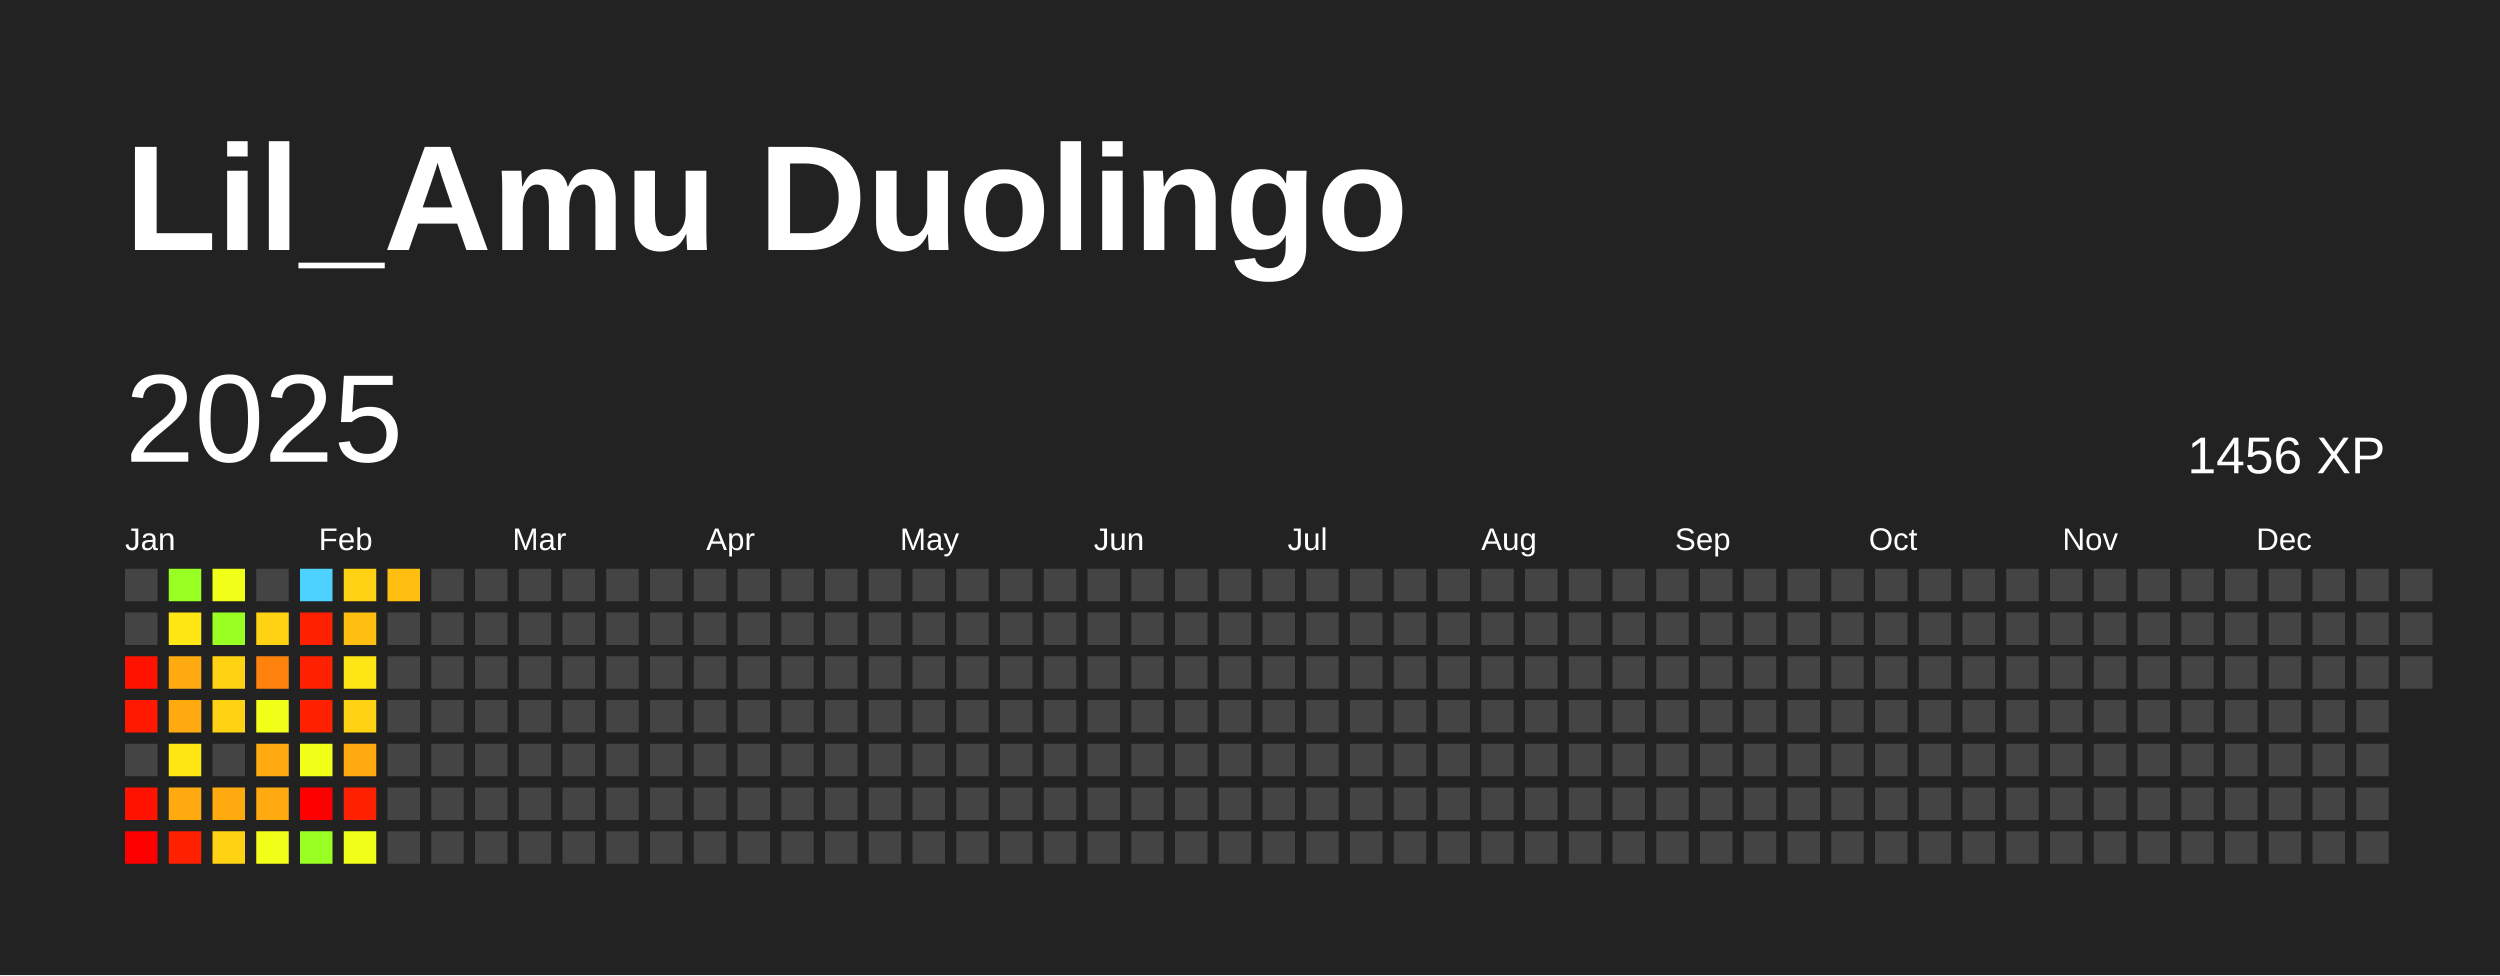
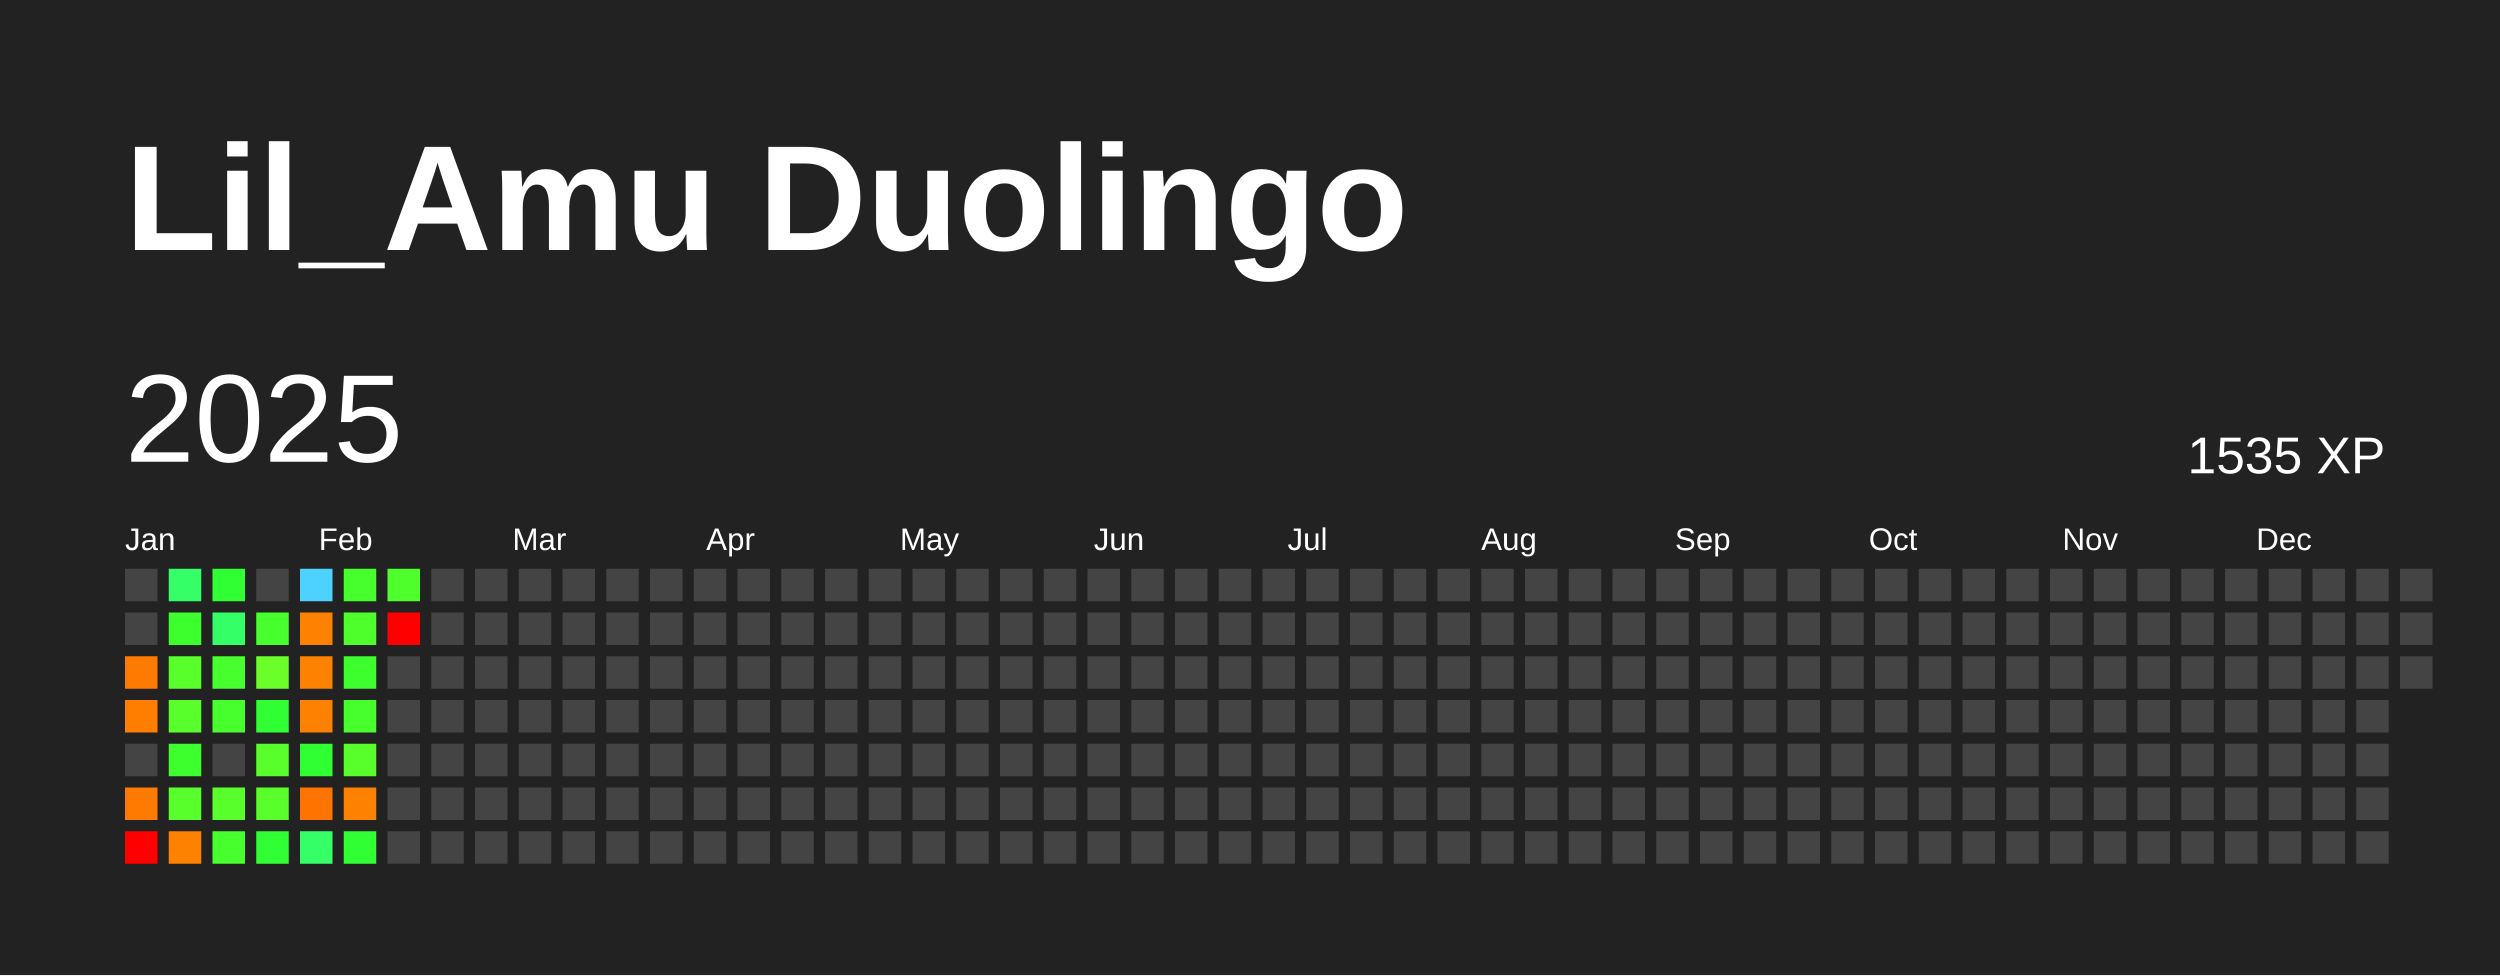
<svg xmlns="http://www.w3.org/2000/svg" baseProfile="full" height="78mm" version="1.1" viewBox="0,0,200,78" width="200mm">
  <defs />
  <rect fill="#222222" height="78" width="200" x="0" y="0" />
  <text fill="#FFFFFF" style="font-size:12px; font-family:Arial; font-weight:bold;" x="10" y="20">Lil_Amu Duolingo</text>
  <text dominant-baseline="hanging" fill="#FFFFFF" style="font-size:10.0px; font-family:Arial;" x="10" y="30">2025</text>
-   <text dominant-baseline="hanging" fill="#FFFFFF" style="font-size:4.125px; font-family:Arial;" x="175" y="35">1456 XP</text>
+   <text dominant-baseline="hanging" fill="#FFFFFF" style="font-size:4.125px; font-family:Arial;" x="175" y="35">1535 XP</text>
  <text fill="#FFFFFF" style="font-size:2.5px; font-family:Arial" x="10.0" y="44">Jan</text>
  <text fill="#FFFFFF" style="font-size:2.5px; font-family:Arial" x="25.5" y="44">Feb</text>
  <text fill="#FFFFFF" style="font-size:2.5px; font-family:Arial" x="41.0" y="44">Mar</text>
  <text fill="#FFFFFF" style="font-size:2.5px; font-family:Arial" x="56.5" y="44">Apr</text>
  <text fill="#FFFFFF" style="font-size:2.5px; font-family:Arial" x="72.0" y="44">May</text>
  <text fill="#FFFFFF" style="font-size:2.5px; font-family:Arial" x="87.5" y="44">Jun</text>
  <text fill="#FFFFFF" style="font-size:2.5px; font-family:Arial" x="103.0" y="44">Jul</text>
  <text fill="#FFFFFF" style="font-size:2.5px; font-family:Arial" x="118.5" y="44">Aug</text>
  <text fill="#FFFFFF" style="font-size:2.5px; font-family:Arial" x="134.0" y="44">Sep</text>
  <text fill="#FFFFFF" style="font-size:2.5px; font-family:Arial" x="149.5" y="44">Oct</text>
  <text fill="#FFFFFF" style="font-size:2.5px; font-family:Arial" x="165.0" y="44">Nov</text>
  <text fill="#FFFFFF" style="font-size:2.5px; font-family:Arial" x="180.5" y="44">Dec</text>
  <rect fill="#444444" height="2.6" width="2.6" x="10.0" y="45.5" />
  <rect fill="#444444" height="2.6" width="2.6" x="10.0" y="49.0" />
-   <rect fill="#ff1300" height="2.6" width="2.6" x="10.0" y="52.5" />
-   <rect fill="#ff1900" height="2.6" width="2.6" x="10.0" y="56.0" />
+   <rect fill="#ff7a00" height="2.6" width="2.6" x="10.0" y="52.5" />
+   <rect fill="#ff7e00" height="2.6" width="2.6" x="10.0" y="56.0" />
  <rect fill="#444444" height="2.6" width="2.6" x="10.0" y="59.5" />
-   <rect fill="#ff1300" height="2.6" width="2.6" x="10.0" y="63.0" />
+   <rect fill="#ff7a00" height="2.6" width="2.6" x="10.0" y="63.0" />
  <rect fill="red" height="2.6" width="2.6" x="10.0" y="66.5" />
-   <rect fill="#99ff23" height="2.6" width="2.6" x="13.5" y="45.5" />
-   <rect fill="#ffe615" height="2.6" width="2.6" x="13.5" y="49.0" />
-   <rect fill="#ffab0f" height="2.6" width="2.6" x="13.5" y="52.5" />
-   <rect fill="#ffab0f" height="2.6" width="2.6" x="13.5" y="56.0" />
-   <rect fill="#ffe615" height="2.6" width="2.6" x="13.5" y="59.5" />
-   <rect fill="#ffab0f" height="2.6" width="2.6" x="13.5" y="63.0" />
-   <rect fill="#ff2000" height="2.6" width="2.6" x="13.5" y="66.5" />
-   <rect fill="#f2ff19" height="2.6" width="2.6" x="17.0" y="45.5" />
-   <rect fill="#99ff23" height="2.6" width="2.6" x="17.0" y="49.0" />
-   <rect fill="#ffd313" height="2.6" width="2.6" x="17.0" y="52.5" />
-   <rect fill="#ffd313" height="2.6" width="2.6" x="17.0" y="56.0" />
+   <rect fill="#35ff67" height="2.6" width="2.6" x="13.5" y="45.5" />
+   <rect fill="#3dff2e" height="2.6" width="2.6" x="13.5" y="49.0" />
+   <rect fill="#58ff2a" height="2.6" width="2.6" x="13.5" y="52.5" />
+   <rect fill="#58ff2a" height="2.6" width="2.6" x="13.5" y="56.0" />
+   <rect fill="#3dff2e" height="2.6" width="2.6" x="13.5" y="59.5" />
+   <rect fill="#58ff2a" height="2.6" width="2.6" x="13.5" y="63.0" />
+   <rect fill="#ff8100" height="2.6" width="2.6" x="13.5" y="66.5" />
+   <rect fill="#30ff33" height="2.6" width="2.6" x="17.0" y="45.5" />
+   <rect fill="#35ff67" height="2.6" width="2.6" x="17.0" y="49.0" />
+   <rect fill="#46ff2c" height="2.6" width="2.6" x="17.0" y="52.5" />
+   <rect fill="#46ff2c" height="2.6" width="2.6" x="17.0" y="56.0" />
  <rect fill="#444444" height="2.6" width="2.6" x="17.0" y="59.5" />
-   <rect fill="#ffab0f" height="2.6" width="2.6" x="17.0" y="63.0" />
-   <rect fill="#ffd313" height="2.6" width="2.6" x="17.0" y="66.5" />
+   <rect fill="#58ff2a" height="2.6" width="2.6" x="17.0" y="63.0" />
+   <rect fill="#46ff2c" height="2.6" width="2.6" x="17.0" y="66.5" />
  <rect fill="#444444" height="2.6" width="2.6" x="20.5" y="45.5" />
-   <rect fill="#ffd313" height="2.6" width="2.6" x="20.5" y="49.0" />
-   <rect fill="#ff820c" height="2.6" width="2.6" x="20.5" y="52.5" />
-   <rect fill="#f2ff19" height="2.6" width="2.6" x="20.5" y="56.0" />
-   <rect fill="#ffab0f" height="2.6" width="2.6" x="20.5" y="59.5" />
-   <rect fill="#ffab0f" height="2.6" width="2.6" x="20.5" y="63.0" />
-   <rect fill="#f2ff19" height="2.6" width="2.6" x="20.5" y="66.5" />
+   <rect fill="#46ff2c" height="2.6" width="2.6" x="20.5" y="49.0" />
+   <rect fill="#6aff28" height="2.6" width="2.6" x="20.5" y="52.5" />
+   <rect fill="#30ff33" height="2.6" width="2.6" x="20.5" y="56.0" />
+   <rect fill="#58ff2a" height="2.6" width="2.6" x="20.5" y="59.5" />
+   <rect fill="#58ff2a" height="2.6" width="2.6" x="20.5" y="63.0" />
+   <rect fill="#30ff33" height="2.6" width="2.6" x="20.5" y="66.5" />
  <rect fill="#4dd2ff" height="2.6" width="2.6" x="24.0" y="45.5" />
-   <rect fill="#ff2000" height="2.6" width="2.6" x="24.0" y="49.0" />
-   <rect fill="#ff2000" height="2.6" width="2.6" x="24.0" y="52.5" />
-   <rect fill="#ff2000" height="2.6" width="2.6" x="24.0" y="56.0" />
-   <rect fill="#f2ff19" height="2.6" width="2.6" x="24.0" y="59.5" />
-   <rect fill="red" height="2.6" width="2.6" x="24.0" y="63.0" />
-   <rect fill="#99ff23" height="2.6" width="2.6" x="24.0" y="66.5" />
-   <rect fill="#ffd313" height="2.6" width="2.6" x="27.5" y="45.5" />
-   <rect fill="#ffbf11" height="2.6" width="2.6" x="27.5" y="49.0" />
-   <rect fill="#ffe615" height="2.6" width="2.6" x="27.5" y="52.5" />
-   <rect fill="#ffd313" height="2.6" width="2.6" x="27.5" y="56.0" />
-   <rect fill="#ffab0f" height="2.6" width="2.6" x="27.5" y="59.5" />
-   <rect fill="#ff2000" height="2.6" width="2.6" x="27.5" y="63.0" />
-   <rect fill="#f2ff19" height="2.6" width="2.6" x="27.5" y="66.5" />
-   <rect fill="#ffbf11" height="2.6" width="2.6" x="31.0" y="45.5" />
-   <rect fill="#444444" height="2.6" width="2.6" x="31.0" y="49.0" />
+   <rect fill="#ff8100" height="2.6" width="2.6" x="24.0" y="49.0" />
+   <rect fill="#ff8100" height="2.6" width="2.6" x="24.0" y="52.5" />
+   <rect fill="#ff8100" height="2.6" width="2.6" x="24.0" y="56.0" />
+   <rect fill="#30ff33" height="2.6" width="2.6" x="24.0" y="59.5" />
+   <rect fill="#ff7300" height="2.6" width="2.6" x="24.0" y="63.0" />
+   <rect fill="#35ff67" height="2.6" width="2.6" x="24.0" y="66.5" />
+   <rect fill="#46ff2c" height="2.6" width="2.6" x="27.5" y="45.5" />
+   <rect fill="#4fff2b" height="2.6" width="2.6" x="27.5" y="49.0" />
+   <rect fill="#3dff2e" height="2.6" width="2.6" x="27.5" y="52.5" />
+   <rect fill="#46ff2c" height="2.6" width="2.6" x="27.5" y="56.0" />
+   <rect fill="#58ff2a" height="2.6" width="2.6" x="27.5" y="59.5" />
+   <rect fill="#ff8100" height="2.6" width="2.6" x="27.5" y="63.0" />
+   <rect fill="#30ff33" height="2.6" width="2.6" x="27.5" y="66.5" />
+   <rect fill="#4fff2b" height="2.6" width="2.6" x="31.0" y="45.5" />
+   <rect fill="red" height="2.6" width="2.6" x="31.0" y="49.0" />
  <rect fill="#444444" height="2.6" width="2.6" x="31.0" y="52.5" />
  <rect fill="#444444" height="2.6" width="2.6" x="31.0" y="56.0" />
  <rect fill="#444444" height="2.6" width="2.6" x="31.0" y="59.5" />
  <rect fill="#444444" height="2.6" width="2.6" x="31.0" y="63.0" />
  <rect fill="#444444" height="2.6" width="2.6" x="31.0" y="66.5" />
  <rect fill="#444444" height="2.6" width="2.6" x="34.5" y="45.5" />
  <rect fill="#444444" height="2.6" width="2.6" x="34.5" y="49.0" />
  <rect fill="#444444" height="2.6" width="2.6" x="34.5" y="52.5" />
  <rect fill="#444444" height="2.6" width="2.6" x="34.5" y="56.0" />
  <rect fill="#444444" height="2.6" width="2.6" x="34.5" y="59.5" />
  <rect fill="#444444" height="2.6" width="2.6" x="34.5" y="63.0" />
  <rect fill="#444444" height="2.6" width="2.6" x="34.5" y="66.5" />
  <rect fill="#444444" height="2.6" width="2.6" x="38.0" y="45.5" />
  <rect fill="#444444" height="2.6" width="2.6" x="38.0" y="49.0" />
  <rect fill="#444444" height="2.6" width="2.6" x="38.0" y="52.5" />
  <rect fill="#444444" height="2.6" width="2.6" x="38.0" y="56.0" />
  <rect fill="#444444" height="2.6" width="2.6" x="38.0" y="59.5" />
  <rect fill="#444444" height="2.6" width="2.6" x="38.0" y="63.0" />
  <rect fill="#444444" height="2.6" width="2.6" x="38.0" y="66.5" />
  <rect fill="#444444" height="2.6" width="2.6" x="41.5" y="45.5" />
  <rect fill="#444444" height="2.6" width="2.6" x="41.5" y="49.0" />
  <rect fill="#444444" height="2.6" width="2.6" x="41.5" y="52.5" />
  <rect fill="#444444" height="2.6" width="2.6" x="41.5" y="56.0" />
  <rect fill="#444444" height="2.6" width="2.6" x="41.5" y="59.5" />
  <rect fill="#444444" height="2.6" width="2.6" x="41.5" y="63.0" />
  <rect fill="#444444" height="2.6" width="2.6" x="41.5" y="66.5" />
  <rect fill="#444444" height="2.6" width="2.6" x="45.0" y="45.5" />
  <rect fill="#444444" height="2.6" width="2.6" x="45.0" y="49.0" />
  <rect fill="#444444" height="2.6" width="2.6" x="45.0" y="52.5" />
  <rect fill="#444444" height="2.6" width="2.6" x="45.0" y="56.0" />
  <rect fill="#444444" height="2.6" width="2.6" x="45.0" y="59.5" />
  <rect fill="#444444" height="2.6" width="2.6" x="45.0" y="63.0" />
  <rect fill="#444444" height="2.6" width="2.6" x="45.0" y="66.5" />
  <rect fill="#444444" height="2.6" width="2.6" x="48.5" y="45.5" />
  <rect fill="#444444" height="2.6" width="2.6" x="48.5" y="49.0" />
  <rect fill="#444444" height="2.6" width="2.6" x="48.5" y="52.5" />
  <rect fill="#444444" height="2.6" width="2.6" x="48.5" y="56.0" />
  <rect fill="#444444" height="2.6" width="2.6" x="48.5" y="59.5" />
  <rect fill="#444444" height="2.6" width="2.6" x="48.5" y="63.0" />
  <rect fill="#444444" height="2.6" width="2.6" x="48.5" y="66.5" />
  <rect fill="#444444" height="2.6" width="2.6" x="52.0" y="45.5" />
  <rect fill="#444444" height="2.6" width="2.6" x="52.0" y="49.0" />
  <rect fill="#444444" height="2.6" width="2.6" x="52.0" y="52.5" />
  <rect fill="#444444" height="2.6" width="2.6" x="52.0" y="56.0" />
  <rect fill="#444444" height="2.6" width="2.6" x="52.0" y="59.5" />
  <rect fill="#444444" height="2.6" width="2.6" x="52.0" y="63.0" />
  <rect fill="#444444" height="2.6" width="2.6" x="52.0" y="66.5" />
  <rect fill="#444444" height="2.6" width="2.6" x="55.5" y="45.5" />
  <rect fill="#444444" height="2.6" width="2.6" x="55.5" y="49.0" />
  <rect fill="#444444" height="2.6" width="2.6" x="55.5" y="52.5" />
  <rect fill="#444444" height="2.6" width="2.6" x="55.5" y="56.0" />
  <rect fill="#444444" height="2.6" width="2.6" x="55.5" y="59.5" />
  <rect fill="#444444" height="2.6" width="2.6" x="55.5" y="63.0" />
  <rect fill="#444444" height="2.6" width="2.6" x="55.5" y="66.5" />
  <rect fill="#444444" height="2.6" width="2.6" x="59.0" y="45.5" />
  <rect fill="#444444" height="2.6" width="2.6" x="59.0" y="49.0" />
  <rect fill="#444444" height="2.6" width="2.6" x="59.0" y="52.5" />
  <rect fill="#444444" height="2.6" width="2.6" x="59.0" y="56.0" />
  <rect fill="#444444" height="2.6" width="2.6" x="59.0" y="59.5" />
  <rect fill="#444444" height="2.6" width="2.6" x="59.0" y="63.0" />
  <rect fill="#444444" height="2.6" width="2.6" x="59.0" y="66.5" />
  <rect fill="#444444" height="2.6" width="2.6" x="62.5" y="45.5" />
  <rect fill="#444444" height="2.6" width="2.6" x="62.5" y="49.0" />
  <rect fill="#444444" height="2.6" width="2.6" x="62.5" y="52.5" />
  <rect fill="#444444" height="2.6" width="2.6" x="62.5" y="56.0" />
  <rect fill="#444444" height="2.6" width="2.6" x="62.5" y="59.5" />
  <rect fill="#444444" height="2.6" width="2.6" x="62.5" y="63.0" />
  <rect fill="#444444" height="2.6" width="2.6" x="62.5" y="66.5" />
  <rect fill="#444444" height="2.6" width="2.6" x="66.0" y="45.5" />
  <rect fill="#444444" height="2.6" width="2.6" x="66.0" y="49.0" />
  <rect fill="#444444" height="2.6" width="2.6" x="66.0" y="52.5" />
  <rect fill="#444444" height="2.6" width="2.6" x="66.0" y="56.0" />
  <rect fill="#444444" height="2.6" width="2.6" x="66.0" y="59.5" />
  <rect fill="#444444" height="2.6" width="2.6" x="66.0" y="63.0" />
  <rect fill="#444444" height="2.6" width="2.6" x="66.0" y="66.5" />
  <rect fill="#444444" height="2.6" width="2.6" x="69.5" y="45.5" />
  <rect fill="#444444" height="2.6" width="2.6" x="69.5" y="49.0" />
  <rect fill="#444444" height="2.6" width="2.6" x="69.5" y="52.5" />
  <rect fill="#444444" height="2.6" width="2.6" x="69.5" y="56.0" />
  <rect fill="#444444" height="2.6" width="2.6" x="69.5" y="59.5" />
  <rect fill="#444444" height="2.6" width="2.6" x="69.5" y="63.0" />
  <rect fill="#444444" height="2.6" width="2.6" x="69.5" y="66.5" />
  <rect fill="#444444" height="2.6" width="2.6" x="73.0" y="45.5" />
  <rect fill="#444444" height="2.6" width="2.6" x="73.0" y="49.0" />
  <rect fill="#444444" height="2.6" width="2.6" x="73.0" y="52.5" />
  <rect fill="#444444" height="2.6" width="2.6" x="73.0" y="56.0" />
  <rect fill="#444444" height="2.6" width="2.6" x="73.0" y="59.5" />
  <rect fill="#444444" height="2.6" width="2.6" x="73.0" y="63.0" />
  <rect fill="#444444" height="2.6" width="2.6" x="73.0" y="66.5" />
  <rect fill="#444444" height="2.6" width="2.6" x="76.5" y="45.5" />
  <rect fill="#444444" height="2.6" width="2.6" x="76.5" y="49.0" />
  <rect fill="#444444" height="2.6" width="2.6" x="76.5" y="52.5" />
  <rect fill="#444444" height="2.6" width="2.6" x="76.5" y="56.0" />
  <rect fill="#444444" height="2.6" width="2.6" x="76.5" y="59.5" />
  <rect fill="#444444" height="2.6" width="2.6" x="76.5" y="63.0" />
  <rect fill="#444444" height="2.6" width="2.6" x="76.5" y="66.5" />
  <rect fill="#444444" height="2.6" width="2.6" x="80.0" y="45.5" />
  <rect fill="#444444" height="2.6" width="2.6" x="80.0" y="49.0" />
  <rect fill="#444444" height="2.6" width="2.6" x="80.0" y="52.5" />
  <rect fill="#444444" height="2.6" width="2.6" x="80.0" y="56.0" />
  <rect fill="#444444" height="2.6" width="2.6" x="80.0" y="59.5" />
  <rect fill="#444444" height="2.6" width="2.6" x="80.0" y="63.0" />
  <rect fill="#444444" height="2.6" width="2.6" x="80.0" y="66.5" />
  <rect fill="#444444" height="2.6" width="2.6" x="83.5" y="45.5" />
  <rect fill="#444444" height="2.6" width="2.6" x="83.5" y="49.0" />
  <rect fill="#444444" height="2.6" width="2.6" x="83.5" y="52.5" />
  <rect fill="#444444" height="2.6" width="2.6" x="83.5" y="56.0" />
  <rect fill="#444444" height="2.6" width="2.6" x="83.5" y="59.5" />
  <rect fill="#444444" height="2.6" width="2.6" x="83.5" y="63.0" />
  <rect fill="#444444" height="2.6" width="2.6" x="83.5" y="66.5" />
  <rect fill="#444444" height="2.6" width="2.6" x="87.0" y="45.5" />
  <rect fill="#444444" height="2.6" width="2.6" x="87.0" y="49.0" />
  <rect fill="#444444" height="2.6" width="2.6" x="87.0" y="52.5" />
  <rect fill="#444444" height="2.6" width="2.6" x="87.0" y="56.0" />
  <rect fill="#444444" height="2.6" width="2.6" x="87.0" y="59.5" />
  <rect fill="#444444" height="2.6" width="2.6" x="87.0" y="63.0" />
  <rect fill="#444444" height="2.6" width="2.6" x="87.0" y="66.5" />
  <rect fill="#444444" height="2.6" width="2.6" x="90.5" y="45.5" />
  <rect fill="#444444" height="2.6" width="2.6" x="90.5" y="49.0" />
  <rect fill="#444444" height="2.6" width="2.6" x="90.5" y="52.5" />
  <rect fill="#444444" height="2.6" width="2.6" x="90.5" y="56.0" />
  <rect fill="#444444" height="2.6" width="2.6" x="90.5" y="59.5" />
  <rect fill="#444444" height="2.6" width="2.6" x="90.5" y="63.0" />
  <rect fill="#444444" height="2.6" width="2.6" x="90.5" y="66.5" />
  <rect fill="#444444" height="2.6" width="2.6" x="94.0" y="45.5" />
  <rect fill="#444444" height="2.6" width="2.6" x="94.0" y="49.0" />
  <rect fill="#444444" height="2.6" width="2.6" x="94.0" y="52.5" />
  <rect fill="#444444" height="2.6" width="2.6" x="94.0" y="56.0" />
  <rect fill="#444444" height="2.6" width="2.6" x="94.0" y="59.5" />
  <rect fill="#444444" height="2.6" width="2.6" x="94.0" y="63.0" />
  <rect fill="#444444" height="2.6" width="2.6" x="94.0" y="66.5" />
  <rect fill="#444444" height="2.6" width="2.6" x="97.5" y="45.5" />
  <rect fill="#444444" height="2.6" width="2.6" x="97.5" y="49.0" />
  <rect fill="#444444" height="2.6" width="2.6" x="97.5" y="52.5" />
  <rect fill="#444444" height="2.6" width="2.6" x="97.5" y="56.0" />
  <rect fill="#444444" height="2.6" width="2.6" x="97.5" y="59.5" />
  <rect fill="#444444" height="2.6" width="2.6" x="97.5" y="63.0" />
  <rect fill="#444444" height="2.6" width="2.6" x="97.5" y="66.5" />
  <rect fill="#444444" height="2.6" width="2.6" x="101.0" y="45.5" />
  <rect fill="#444444" height="2.6" width="2.6" x="101.0" y="49.0" />
  <rect fill="#444444" height="2.6" width="2.6" x="101.0" y="52.5" />
  <rect fill="#444444" height="2.6" width="2.6" x="101.0" y="56.0" />
  <rect fill="#444444" height="2.6" width="2.6" x="101.0" y="59.5" />
  <rect fill="#444444" height="2.6" width="2.6" x="101.0" y="63.0" />
  <rect fill="#444444" height="2.6" width="2.6" x="101.0" y="66.5" />
  <rect fill="#444444" height="2.6" width="2.6" x="104.5" y="45.5" />
  <rect fill="#444444" height="2.6" width="2.6" x="104.5" y="49.0" />
  <rect fill="#444444" height="2.6" width="2.6" x="104.5" y="52.5" />
  <rect fill="#444444" height="2.6" width="2.6" x="104.5" y="56.0" />
  <rect fill="#444444" height="2.6" width="2.6" x="104.5" y="59.5" />
  <rect fill="#444444" height="2.6" width="2.6" x="104.5" y="63.0" />
  <rect fill="#444444" height="2.6" width="2.6" x="104.5" y="66.5" />
  <rect fill="#444444" height="2.6" width="2.6" x="108.0" y="45.5" />
  <rect fill="#444444" height="2.6" width="2.6" x="108.0" y="49.0" />
  <rect fill="#444444" height="2.6" width="2.6" x="108.0" y="52.5" />
  <rect fill="#444444" height="2.6" width="2.6" x="108.0" y="56.0" />
  <rect fill="#444444" height="2.6" width="2.6" x="108.0" y="59.5" />
  <rect fill="#444444" height="2.6" width="2.6" x="108.0" y="63.0" />
  <rect fill="#444444" height="2.6" width="2.6" x="108.0" y="66.5" />
  <rect fill="#444444" height="2.6" width="2.6" x="111.5" y="45.5" />
  <rect fill="#444444" height="2.6" width="2.6" x="111.5" y="49.0" />
  <rect fill="#444444" height="2.6" width="2.6" x="111.5" y="52.5" />
  <rect fill="#444444" height="2.6" width="2.6" x="111.5" y="56.0" />
  <rect fill="#444444" height="2.6" width="2.6" x="111.5" y="59.5" />
  <rect fill="#444444" height="2.6" width="2.6" x="111.5" y="63.0" />
  <rect fill="#444444" height="2.6" width="2.6" x="111.5" y="66.5" />
  <rect fill="#444444" height="2.6" width="2.6" x="115.0" y="45.5" />
  <rect fill="#444444" height="2.6" width="2.6" x="115.0" y="49.0" />
  <rect fill="#444444" height="2.6" width="2.6" x="115.0" y="52.5" />
  <rect fill="#444444" height="2.6" width="2.6" x="115.0" y="56.0" />
  <rect fill="#444444" height="2.6" width="2.6" x="115.0" y="59.5" />
  <rect fill="#444444" height="2.6" width="2.6" x="115.0" y="63.0" />
  <rect fill="#444444" height="2.6" width="2.6" x="115.0" y="66.5" />
  <rect fill="#444444" height="2.6" width="2.6" x="118.5" y="45.5" />
  <rect fill="#444444" height="2.6" width="2.6" x="118.5" y="49.0" />
  <rect fill="#444444" height="2.6" width="2.6" x="118.5" y="52.5" />
  <rect fill="#444444" height="2.6" width="2.6" x="118.5" y="56.0" />
  <rect fill="#444444" height="2.6" width="2.6" x="118.5" y="59.5" />
  <rect fill="#444444" height="2.6" width="2.6" x="118.5" y="63.0" />
  <rect fill="#444444" height="2.6" width="2.6" x="118.5" y="66.5" />
  <rect fill="#444444" height="2.6" width="2.6" x="122.0" y="45.5" />
  <rect fill="#444444" height="2.6" width="2.6" x="122.0" y="49.0" />
  <rect fill="#444444" height="2.6" width="2.6" x="122.0" y="52.5" />
  <rect fill="#444444" height="2.6" width="2.6" x="122.0" y="56.0" />
  <rect fill="#444444" height="2.6" width="2.6" x="122.0" y="59.5" />
  <rect fill="#444444" height="2.6" width="2.6" x="122.0" y="63.0" />
  <rect fill="#444444" height="2.6" width="2.6" x="122.0" y="66.5" />
  <rect fill="#444444" height="2.6" width="2.6" x="125.5" y="45.5" />
  <rect fill="#444444" height="2.6" width="2.6" x="125.5" y="49.0" />
  <rect fill="#444444" height="2.6" width="2.6" x="125.5" y="52.5" />
  <rect fill="#444444" height="2.6" width="2.6" x="125.5" y="56.0" />
  <rect fill="#444444" height="2.6" width="2.6" x="125.5" y="59.5" />
  <rect fill="#444444" height="2.6" width="2.6" x="125.5" y="63.0" />
  <rect fill="#444444" height="2.6" width="2.6" x="125.5" y="66.5" />
  <rect fill="#444444" height="2.6" width="2.6" x="129.0" y="45.5" />
  <rect fill="#444444" height="2.6" width="2.6" x="129.0" y="49.0" />
  <rect fill="#444444" height="2.6" width="2.6" x="129.0" y="52.5" />
  <rect fill="#444444" height="2.6" width="2.6" x="129.0" y="56.0" />
  <rect fill="#444444" height="2.6" width="2.6" x="129.0" y="59.5" />
  <rect fill="#444444" height="2.6" width="2.6" x="129.0" y="63.0" />
  <rect fill="#444444" height="2.6" width="2.6" x="129.0" y="66.5" />
  <rect fill="#444444" height="2.6" width="2.6" x="132.5" y="45.5" />
  <rect fill="#444444" height="2.6" width="2.6" x="132.5" y="49.0" />
  <rect fill="#444444" height="2.6" width="2.6" x="132.5" y="52.5" />
  <rect fill="#444444" height="2.6" width="2.6" x="132.5" y="56.0" />
  <rect fill="#444444" height="2.6" width="2.6" x="132.5" y="59.5" />
  <rect fill="#444444" height="2.6" width="2.6" x="132.5" y="63.0" />
  <rect fill="#444444" height="2.6" width="2.6" x="132.5" y="66.5" />
  <rect fill="#444444" height="2.6" width="2.6" x="136.0" y="45.5" />
  <rect fill="#444444" height="2.6" width="2.6" x="136.0" y="49.0" />
  <rect fill="#444444" height="2.6" width="2.6" x="136.0" y="52.5" />
  <rect fill="#444444" height="2.6" width="2.6" x="136.0" y="56.0" />
  <rect fill="#444444" height="2.6" width="2.6" x="136.0" y="59.5" />
  <rect fill="#444444" height="2.6" width="2.6" x="136.0" y="63.0" />
  <rect fill="#444444" height="2.6" width="2.6" x="136.0" y="66.5" />
  <rect fill="#444444" height="2.6" width="2.6" x="139.5" y="45.5" />
  <rect fill="#444444" height="2.6" width="2.6" x="139.5" y="49.0" />
  <rect fill="#444444" height="2.6" width="2.6" x="139.5" y="52.5" />
  <rect fill="#444444" height="2.6" width="2.6" x="139.5" y="56.0" />
  <rect fill="#444444" height="2.6" width="2.6" x="139.5" y="59.5" />
  <rect fill="#444444" height="2.6" width="2.6" x="139.5" y="63.0" />
  <rect fill="#444444" height="2.6" width="2.6" x="139.5" y="66.5" />
  <rect fill="#444444" height="2.6" width="2.6" x="143.0" y="45.5" />
  <rect fill="#444444" height="2.6" width="2.6" x="143.0" y="49.0" />
  <rect fill="#444444" height="2.6" width="2.6" x="143.0" y="52.5" />
  <rect fill="#444444" height="2.6" width="2.6" x="143.0" y="56.0" />
  <rect fill="#444444" height="2.6" width="2.6" x="143.0" y="59.5" />
  <rect fill="#444444" height="2.6" width="2.6" x="143.0" y="63.0" />
  <rect fill="#444444" height="2.6" width="2.6" x="143.0" y="66.5" />
  <rect fill="#444444" height="2.6" width="2.6" x="146.5" y="45.5" />
  <rect fill="#444444" height="2.6" width="2.6" x="146.5" y="49.0" />
  <rect fill="#444444" height="2.6" width="2.6" x="146.5" y="52.5" />
  <rect fill="#444444" height="2.6" width="2.6" x="146.5" y="56.0" />
  <rect fill="#444444" height="2.6" width="2.6" x="146.5" y="59.5" />
  <rect fill="#444444" height="2.6" width="2.6" x="146.5" y="63.0" />
  <rect fill="#444444" height="2.6" width="2.6" x="146.5" y="66.5" />
  <rect fill="#444444" height="2.6" width="2.6" x="150.0" y="45.5" />
  <rect fill="#444444" height="2.6" width="2.6" x="150.0" y="49.0" />
  <rect fill="#444444" height="2.6" width="2.6" x="150.0" y="52.5" />
  <rect fill="#444444" height="2.6" width="2.6" x="150.0" y="56.0" />
  <rect fill="#444444" height="2.6" width="2.6" x="150.0" y="59.5" />
  <rect fill="#444444" height="2.6" width="2.6" x="150.0" y="63.0" />
  <rect fill="#444444" height="2.6" width="2.6" x="150.0" y="66.5" />
  <rect fill="#444444" height="2.6" width="2.6" x="153.5" y="45.5" />
  <rect fill="#444444" height="2.6" width="2.6" x="153.5" y="49.0" />
  <rect fill="#444444" height="2.6" width="2.6" x="153.5" y="52.5" />
  <rect fill="#444444" height="2.6" width="2.6" x="153.5" y="56.0" />
  <rect fill="#444444" height="2.6" width="2.6" x="153.5" y="59.5" />
  <rect fill="#444444" height="2.6" width="2.6" x="153.5" y="63.0" />
  <rect fill="#444444" height="2.6" width="2.6" x="153.5" y="66.5" />
  <rect fill="#444444" height="2.6" width="2.6" x="157.0" y="45.5" />
  <rect fill="#444444" height="2.6" width="2.6" x="157.0" y="49.0" />
  <rect fill="#444444" height="2.6" width="2.6" x="157.0" y="52.5" />
  <rect fill="#444444" height="2.6" width="2.6" x="157.0" y="56.0" />
  <rect fill="#444444" height="2.6" width="2.6" x="157.0" y="59.5" />
  <rect fill="#444444" height="2.6" width="2.6" x="157.0" y="63.0" />
  <rect fill="#444444" height="2.6" width="2.6" x="157.0" y="66.5" />
  <rect fill="#444444" height="2.6" width="2.6" x="160.5" y="45.5" />
  <rect fill="#444444" height="2.6" width="2.6" x="160.5" y="49.0" />
  <rect fill="#444444" height="2.6" width="2.6" x="160.5" y="52.5" />
  <rect fill="#444444" height="2.6" width="2.6" x="160.5" y="56.0" />
  <rect fill="#444444" height="2.6" width="2.6" x="160.5" y="59.5" />
  <rect fill="#444444" height="2.6" width="2.6" x="160.5" y="63.0" />
  <rect fill="#444444" height="2.6" width="2.6" x="160.5" y="66.5" />
  <rect fill="#444444" height="2.6" width="2.6" x="164.0" y="45.5" />
  <rect fill="#444444" height="2.6" width="2.6" x="164.0" y="49.0" />
  <rect fill="#444444" height="2.6" width="2.6" x="164.0" y="52.5" />
  <rect fill="#444444" height="2.6" width="2.6" x="164.0" y="56.0" />
  <rect fill="#444444" height="2.6" width="2.6" x="164.0" y="59.5" />
  <rect fill="#444444" height="2.6" width="2.6" x="164.0" y="63.0" />
  <rect fill="#444444" height="2.6" width="2.6" x="164.0" y="66.5" />
  <rect fill="#444444" height="2.6" width="2.6" x="167.5" y="45.5" />
  <rect fill="#444444" height="2.6" width="2.6" x="167.5" y="49.0" />
  <rect fill="#444444" height="2.6" width="2.6" x="167.5" y="52.5" />
  <rect fill="#444444" height="2.6" width="2.6" x="167.5" y="56.0" />
  <rect fill="#444444" height="2.6" width="2.6" x="167.5" y="59.5" />
  <rect fill="#444444" height="2.6" width="2.6" x="167.5" y="63.0" />
  <rect fill="#444444" height="2.6" width="2.6" x="167.5" y="66.5" />
  <rect fill="#444444" height="2.6" width="2.6" x="171.0" y="45.5" />
  <rect fill="#444444" height="2.6" width="2.6" x="171.0" y="49.0" />
  <rect fill="#444444" height="2.6" width="2.6" x="171.0" y="52.5" />
  <rect fill="#444444" height="2.6" width="2.6" x="171.0" y="56.0" />
  <rect fill="#444444" height="2.6" width="2.6" x="171.0" y="59.5" />
  <rect fill="#444444" height="2.6" width="2.6" x="171.0" y="63.0" />
  <rect fill="#444444" height="2.6" width="2.6" x="171.0" y="66.5" />
  <rect fill="#444444" height="2.6" width="2.6" x="174.5" y="45.5" />
  <rect fill="#444444" height="2.6" width="2.6" x="174.5" y="49.0" />
  <rect fill="#444444" height="2.6" width="2.6" x="174.5" y="52.5" />
  <rect fill="#444444" height="2.6" width="2.6" x="174.5" y="56.0" />
  <rect fill="#444444" height="2.6" width="2.6" x="174.5" y="59.5" />
  <rect fill="#444444" height="2.6" width="2.6" x="174.5" y="63.0" />
  <rect fill="#444444" height="2.6" width="2.6" x="174.5" y="66.5" />
  <rect fill="#444444" height="2.6" width="2.6" x="178.0" y="45.5" />
  <rect fill="#444444" height="2.6" width="2.6" x="178.0" y="49.0" />
  <rect fill="#444444" height="2.6" width="2.6" x="178.0" y="52.5" />
  <rect fill="#444444" height="2.6" width="2.6" x="178.0" y="56.0" />
  <rect fill="#444444" height="2.6" width="2.6" x="178.0" y="59.5" />
  <rect fill="#444444" height="2.6" width="2.6" x="178.0" y="63.0" />
  <rect fill="#444444" height="2.6" width="2.6" x="178.0" y="66.5" />
  <rect fill="#444444" height="2.6" width="2.6" x="181.5" y="45.5" />
  <rect fill="#444444" height="2.6" width="2.6" x="181.5" y="49.0" />
  <rect fill="#444444" height="2.6" width="2.6" x="181.5" y="52.5" />
  <rect fill="#444444" height="2.6" width="2.6" x="181.5" y="56.0" />
  <rect fill="#444444" height="2.6" width="2.6" x="181.5" y="59.5" />
  <rect fill="#444444" height="2.6" width="2.6" x="181.5" y="63.0" />
  <rect fill="#444444" height="2.6" width="2.6" x="181.5" y="66.5" />
  <rect fill="#444444" height="2.6" width="2.6" x="185.0" y="45.5" />
  <rect fill="#444444" height="2.6" width="2.6" x="185.0" y="49.0" />
  <rect fill="#444444" height="2.6" width="2.6" x="185.0" y="52.5" />
  <rect fill="#444444" height="2.6" width="2.6" x="185.0" y="56.0" />
  <rect fill="#444444" height="2.6" width="2.6" x="185.0" y="59.5" />
  <rect fill="#444444" height="2.6" width="2.6" x="185.0" y="63.0" />
  <rect fill="#444444" height="2.6" width="2.6" x="185.0" y="66.5" />
  <rect fill="#444444" height="2.6" width="2.6" x="188.5" y="45.5" />
  <rect fill="#444444" height="2.6" width="2.6" x="188.5" y="49.0" />
  <rect fill="#444444" height="2.6" width="2.6" x="188.5" y="52.5" />
  <rect fill="#444444" height="2.6" width="2.6" x="188.5" y="56.0" />
  <rect fill="#444444" height="2.6" width="2.6" x="188.5" y="59.5" />
  <rect fill="#444444" height="2.6" width="2.6" x="188.5" y="63.0" />
  <rect fill="#444444" height="2.6" width="2.6" x="188.5" y="66.5" />
  <rect fill="#444444" height="2.6" width="2.6" x="192.0" y="45.5" />
  <rect fill="#444444" height="2.6" width="2.6" x="192.0" y="49.0" />
  <rect fill="#444444" height="2.6" width="2.6" x="192.0" y="52.5" />
</svg>
